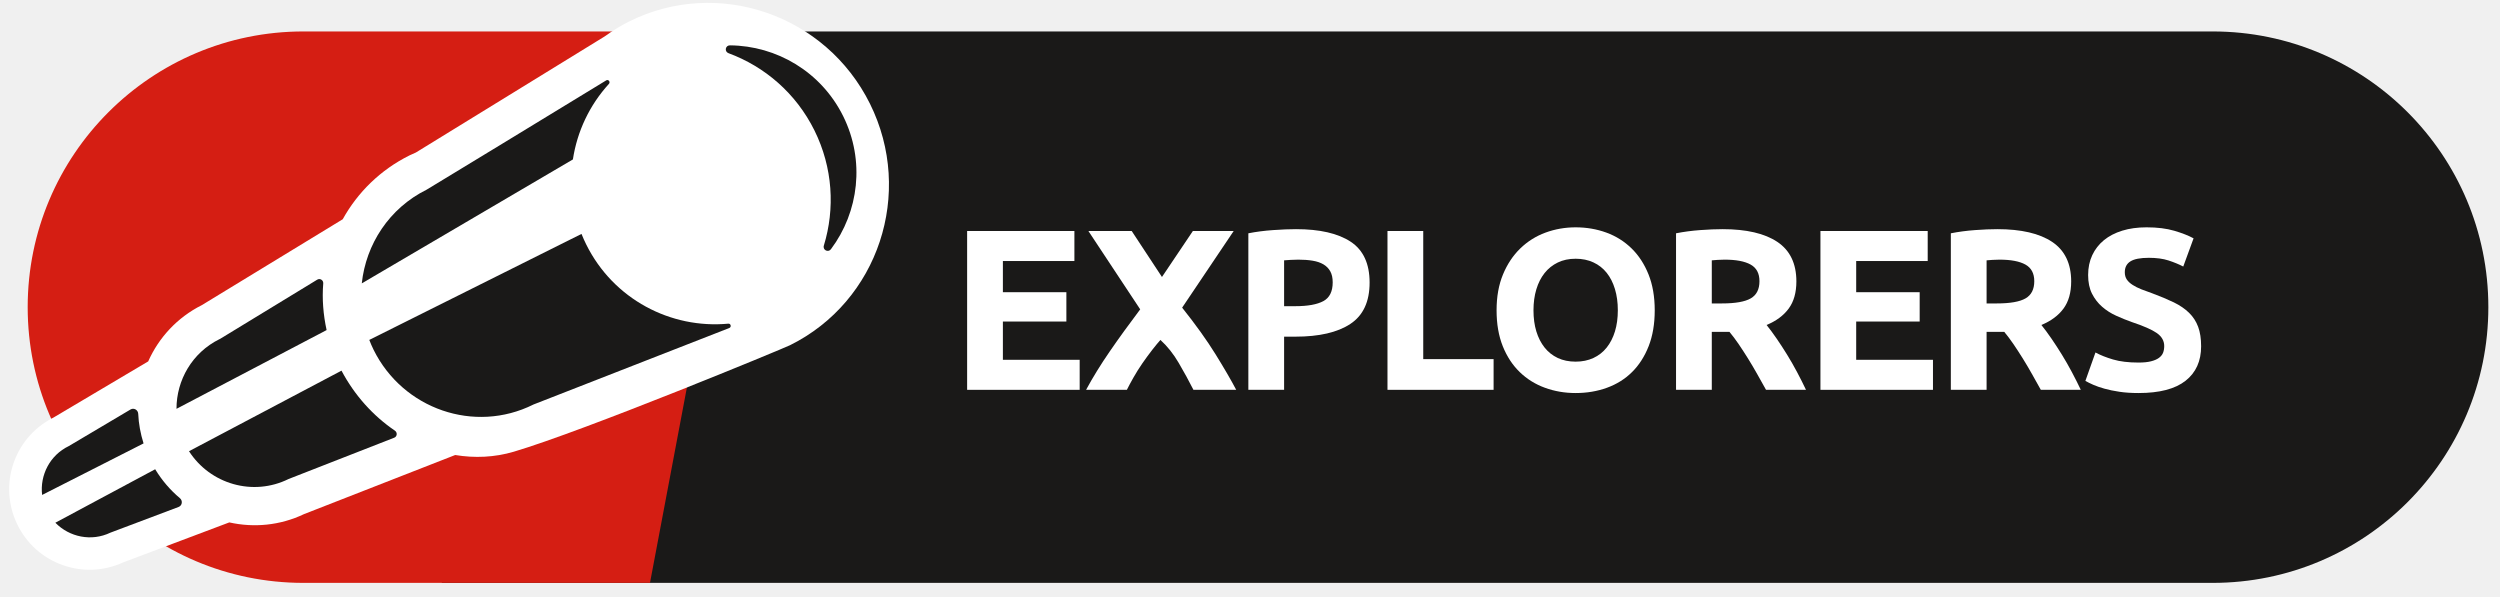
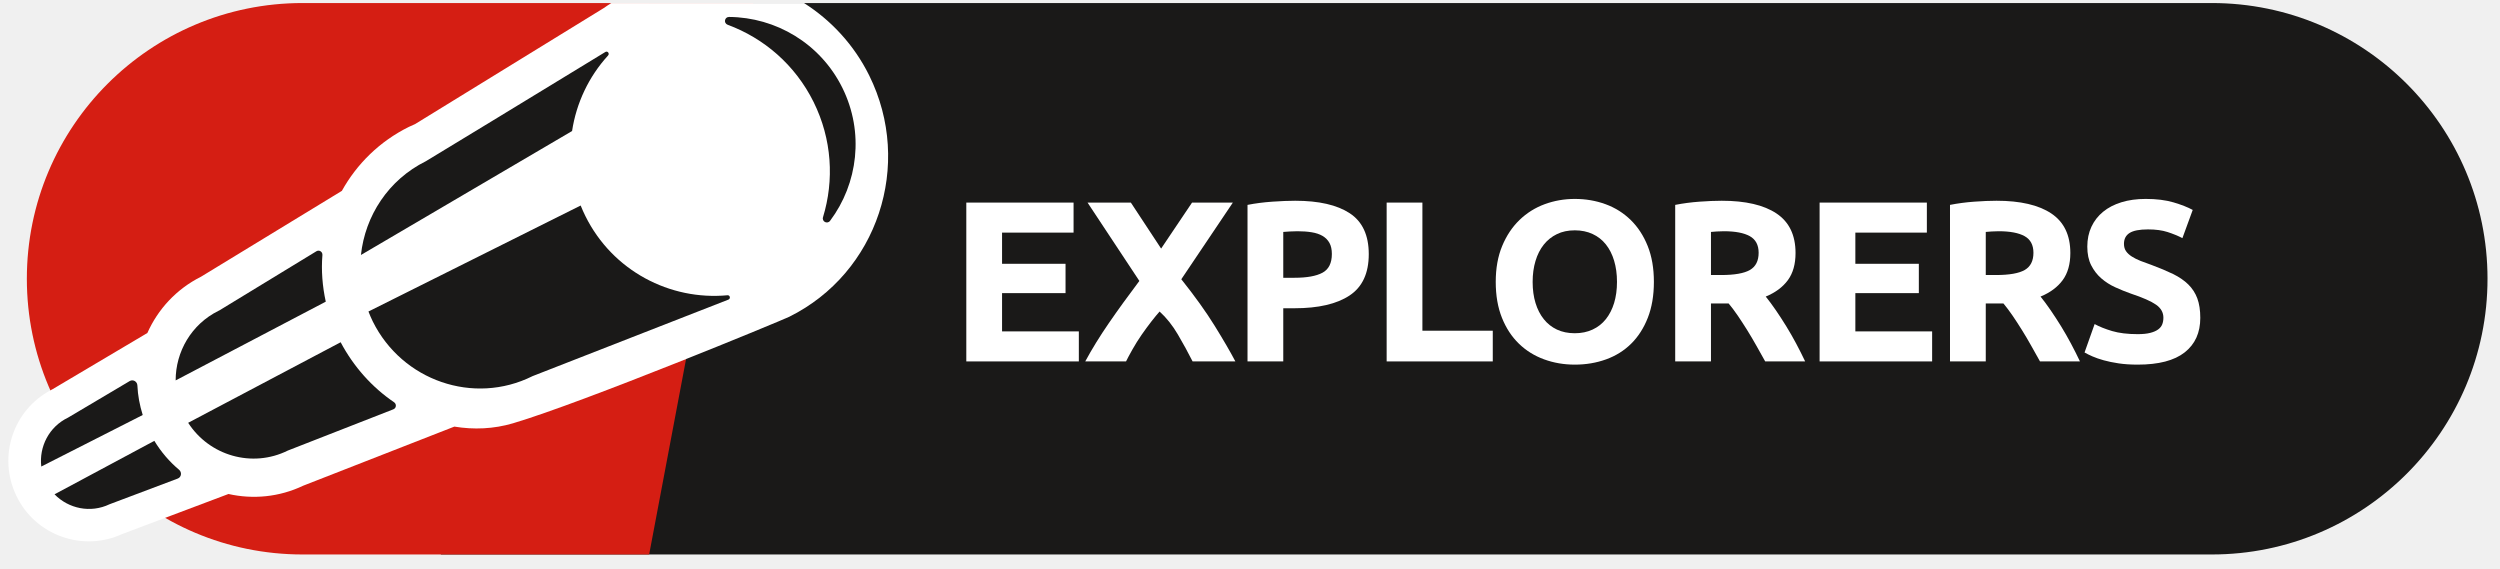
- <svg xmlns="http://www.w3.org/2000/svg" width="176px" height="42px" viewBox="0 0 176 42" version="1.1">
+ <svg xmlns="http://www.w3.org/2000/svg" width="176px" height="40px" viewBox="0 0 176 40" version="1.1">
  <defs />
  <g id="Page-1" stroke="none" stroke-width="1" fill="none" fill-rule="evenodd">
    <g id="Group">
-       <path d="M155.77,41.035 L31.09,41.035 L45.759,2.214 L155.77,2.214 C166.49,2.214 175.18,10.904 175.18,21.624 C175.18,32.344 166.49,41.035 155.77,41.035" id="Fill-84" fill="#1A1918" />
-       <path d="M45.759,41.035 L21.359,41.035 C10.639,41.035 1.949,32.344 1.949,21.624 C1.949,10.904 10.639,2.214 21.359,2.214 L53.093,2.214 L45.759,41.035" id="Fill-85" fill="#D51E13" />
-       <path d="M14.747,25.451 C14.728,25.46 4.841,31.489 4.841,31.489 C3.168,32.318 2.483,34.347 3.313,36.02 C4.142,37.693 6.17,38.377 7.843,37.548 L18.648,33.323 C20.808,32.253 21.685,29.623 20.608,27.449 C19.531,25.275 16.907,24.38 14.747,25.451" id="Fill-86" fill="#1A1918" />
-       <path d="M14.826,25.487 C14.806,25.497 4.845,31.403 4.845,31.403 C3.162,32.211 2.453,34.231 3.261,35.914 C4.069,37.598 6.089,38.307 7.773,37.499 L18.629,33.408 C20.802,32.364 21.712,29.745 20.662,27.558 C19.611,25.371 16.998,24.444 14.826,25.487" id="Fill-87" fill="#1A1918" />
-       <path d="M27.827,16.331 C27.472,16.508 27.144,16.716 26.835,16.944 L15.488,23.861 C15.473,23.868 15.458,23.872 15.444,23.88 C12.745,25.217 11.648,28.505 12.994,31.222 C14.341,33.94 17.621,35.058 20.32,33.72 L32.838,28.826 C33.173,28.723 33.504,28.6 33.827,28.439 C37.135,26.8 38.473,22.761 36.816,19.418 C35.159,16.074 31.135,14.692 27.827,16.331" id="Fill-88" fill="#1A1918" />
-       <path d="M45.517,3.915 C44.999,4.172 44.521,4.477 44.07,4.808 L30.509,13.146 C30.352,13.213 30.193,13.274 30.038,13.351 C25.904,15.399 24.231,20.448 26.302,24.628 C28.373,28.807 33.404,30.534 37.538,28.486 C37.541,28.484 37.543,28.482 37.546,28.481 L37.579,28.546 L52.996,22.444 C53.477,22.293 53.955,22.115 54.421,21.884 C59.316,19.459 61.291,13.47 58.832,8.508 C56.373,3.546 50.412,1.49 45.517,3.915" id="Fill-89" fill="#1A1918" />
-       <path d="M61.249,7.31 C58.134,1.024 50.539,-1.584 44.32,1.498 C43.73,1.791 43.156,2.14 42.568,2.565 L29.278,10.737 C29.131,10.798 28.985,10.862 28.841,10.934 C26.774,11.958 25.173,13.552 24.127,15.436 L14.209,21.481 C12.466,22.356 11.173,23.78 10.434,25.442 C8.964,26.314 6.834,27.576 3.743,29.409 L3.649,29.456 C0.963,30.885 -0.11,34.155 1.208,36.901 C1.863,38.263 3.008,39.288 4.434,39.789 C5.825,40.278 7.32,40.209 8.657,39.598 L16.143,36.777 C17.859,37.161 19.704,37.002 21.402,36.194 L32.045,32.033 C33.41,32.258 34.814,32.203 36.179,31.798 C41.172,30.314 55.102,24.558 55.619,24.302 C61.839,21.219 64.365,13.597 61.249,7.31" id="Fill-90" fill="#FFFFFF" />
-       <path d="M51.386,3.193 C51.062,3.191 50.982,3.632 51.287,3.744 C53.832,4.684 56.037,6.559 57.337,9.182 C58.636,11.805 58.793,14.694 57.999,17.289 C57.904,17.599 58.303,17.804 58.498,17.544 C60.462,14.921 60.914,11.316 59.36,8.179 C57.805,5.043 54.663,3.219 51.386,3.193" id="Fill-91" fill="#1A1918" />
-       <path d="M12.663,35.069 C11.988,34.505 11.4,33.82 10.924,33.035 L3.897,36.8 C4.883,37.81 6.43,38.143 7.773,37.499 L12.57,35.691 C12.834,35.591 12.879,35.25 12.663,35.069" id="Fill-92" fill="#1A1918" />
-       <path d="M10.106,31.216 C9.892,30.53 9.761,29.832 9.731,29.136 C9.719,28.858 9.427,28.686 9.188,28.828 C6.926,30.169 4.845,31.403 4.845,31.403 C3.509,32.045 2.802,33.45 2.965,34.844 L10.106,31.216" id="Fill-93" fill="#1A1918" />
-       <path d="M27.8,30.317 C26.26,29.272 24.955,27.82 24.041,26.094 L13.306,31.765 C14.798,34.082 17.809,34.965 20.32,33.72 L27.75,30.816 C27.965,30.732 27.991,30.447 27.8,30.317" id="Fill-94" fill="#1A1918" />
-       <path d="M22.993,23.237 C22.755,22.146 22.668,21.042 22.756,19.957 C22.775,19.724 22.532,19.567 22.332,19.689 L15.488,23.861 C15.473,23.868 15.458,23.872 15.444,23.88 C13.526,24.83 12.423,26.766 12.425,28.781 L22.993,23.237" id="Fill-95" fill="#1A1918" />
-       <path d="M40.332,11.224 C40.63,9.258 41.504,7.399 42.866,5.908 C42.992,5.77 42.834,5.562 42.675,5.66 C39.248,7.75 30.164,13.288 30.038,13.351 C27.395,14.661 25.764,17.198 25.469,19.95 L40.332,11.224" id="Fill-96" fill="#1A1918" />
-       <path d="M51.274,22.786 C47.228,23.166 43.182,21.07 41.27,17.211 C41.148,16.966 41.038,16.718 40.938,16.468 L25.998,23.93 C26.09,24.164 26.188,24.398 26.302,24.628 C28.373,28.807 33.407,30.542 37.538,28.486 C37.541,28.484 37.543,28.482 37.546,28.481 L51.341,23.092 C51.509,23.026 51.454,22.769 51.274,22.786" id="Fill-97" fill="#1A1918" />
-       <path d="M68.086,27.444 L68.086,16.262 L75.638,16.262 L75.638,18.376 L70.603,18.376 L70.603,20.571 L75.073,20.571 L75.073,22.636 L70.603,22.636 L70.603,25.33 L76.009,25.33 L76.009,27.444 L68.086,27.444" id="Fill-98" fill="#FFFFFF" />
-       <path d="M84.018,27.444 C83.703,26.822 83.358,26.191 82.984,25.553 C82.61,24.913 82.18,24.373 81.694,23.932 C81.544,24.098 81.353,24.33 81.122,24.625 C80.891,24.922 80.661,25.236 80.43,25.568 C80.199,25.901 79.983,26.247 79.781,26.603 C79.58,26.961 79.43,27.242 79.332,27.444 L76.46,27.444 C76.931,26.572 77.486,25.67 78.127,24.74 C78.767,23.81 79.482,22.823 80.27,21.778 L76.622,16.262 L79.671,16.262 L81.802,19.5 L83.979,16.262 L86.852,16.262 L83.223,21.659 C84.174,22.852 84.958,23.945 85.573,24.938 C86.188,25.932 86.674,26.767 87.029,27.444 L84.018,27.444" id="Fill-99" fill="#FFFFFF" />
-       <path d="M91.24,16.133 C92.908,16.133 94.188,16.427 95.081,17.013 C95.974,17.599 96.42,18.559 96.42,19.893 C96.42,21.238 95.968,22.208 95.064,22.805 C94.161,23.402 92.87,23.701 91.192,23.701 L90.401,23.701 L90.401,27.444 L87.884,27.444 L87.884,16.424 C88.433,16.316 89.014,16.241 89.627,16.198 C90.24,16.155 90.778,16.133 91.24,16.133 L91.24,16.133 Z M91.402,18.279 C91.219,18.279 91.039,18.285 90.861,18.296 C90.684,18.306 90.531,18.317 90.401,18.328 L90.401,21.555 L91.192,21.555 C92.063,21.555 92.719,21.437 93.161,21.2 C93.602,20.964 93.822,20.522 93.822,19.877 C93.822,19.565 93.766,19.307 93.652,19.102 C93.539,18.898 93.378,18.734 93.168,18.61 C92.959,18.487 92.703,18.401 92.402,18.352 C92.101,18.303 91.767,18.279 91.402,18.279 L91.402,18.279 Z" id="Fill-100" fill="#FFFFFF" />
-       <path d="M105.149,25.282 L105.149,27.444 L97.679,27.444 L97.679,16.262 L100.196,16.262 L100.196,25.282 L105.149,25.282" id="Fill-101" fill="#FFFFFF" />
-       <path d="M116.493,21.845 C116.493,22.803 116.35,23.645 116.065,24.371 C115.78,25.097 115.39,25.704 114.895,26.194 C114.4,26.684 113.811,27.052 113.128,27.299 C112.445,27.547 111.711,27.67 110.926,27.67 C110.162,27.67 109.441,27.547 108.764,27.299 C108.086,27.052 107.494,26.684 106.989,26.194 C106.483,25.704 106.085,25.097 105.794,24.371 C105.504,23.645 105.359,22.803 105.359,21.845 C105.359,20.888 105.509,20.046 105.811,19.32 C106.112,18.594 106.518,17.984 107.029,17.489 C107.54,16.994 108.131,16.623 108.804,16.375 C109.476,16.128 110.184,16.004 110.926,16.004 C111.69,16.004 112.41,16.128 113.088,16.375 C113.766,16.623 114.357,16.994 114.863,17.489 C115.369,17.984 115.766,18.594 116.057,19.32 C116.347,20.046 116.493,20.888 116.493,21.845 L116.493,21.845 Z M107.957,21.845 C107.957,22.394 108.024,22.889 108.158,23.33 C108.293,23.771 108.487,24.15 108.739,24.467 C108.992,24.785 109.301,25.029 109.667,25.202 C110.033,25.374 110.452,25.46 110.926,25.46 C111.388,25.46 111.805,25.374 112.176,25.202 C112.548,25.029 112.859,24.785 113.112,24.467 C113.365,24.15 113.558,23.771 113.693,23.33 C113.827,22.889 113.895,22.394 113.895,21.845 C113.895,21.297 113.827,20.799 113.693,20.353 C113.558,19.906 113.365,19.524 113.112,19.207 C112.859,18.89 112.548,18.645 112.176,18.473 C111.805,18.301 111.388,18.215 110.926,18.215 C110.452,18.215 110.033,18.303 109.667,18.481 C109.301,18.659 108.992,18.906 108.739,19.223 C108.487,19.541 108.293,19.923 108.158,20.369 C108.024,20.815 107.957,21.308 107.957,21.845 L107.957,21.845 Z" id="Fill-102" fill="#FFFFFF" />
-       <path d="M121.269,16.133 C122.947,16.133 124.232,16.432 125.125,17.029 C126.018,17.626 126.465,18.554 126.465,19.812 C126.465,20.598 126.284,21.235 125.924,21.724 C125.563,22.214 125.045,22.598 124.367,22.878 C124.593,23.158 124.829,23.478 125.076,23.838 C125.324,24.199 125.569,24.575 125.811,24.968 C126.053,25.361 126.287,25.769 126.513,26.194 C126.739,26.619 126.949,27.036 127.142,27.444 L124.328,27.444 C124.123,27.079 123.915,26.708 123.705,26.331 C123.494,25.955 123.278,25.589 123.057,25.234 C122.835,24.879 122.617,24.543 122.401,24.225 C122.185,23.909 121.969,23.621 121.753,23.362 L120.51,23.362 L120.51,27.444 L117.993,27.444 L117.993,16.424 C118.542,16.316 119.109,16.241 119.696,16.198 C120.281,16.155 120.806,16.133 121.269,16.133 L121.269,16.133 Z M121.414,18.279 C121.231,18.279 121.067,18.285 120.922,18.296 C120.777,18.306 120.64,18.317 120.51,18.328 L120.51,21.362 L121.221,21.362 C122.167,21.362 122.844,21.243 123.253,21.006 C123.662,20.77 123.866,20.367 123.866,19.796 C123.866,19.247 123.66,18.858 123.245,18.626 C122.831,18.395 122.221,18.279 121.414,18.279 L121.414,18.279 Z" id="Fill-103" fill="#FFFFFF" />
-       <path d="M128.159,27.444 L128.159,16.262 L135.71,16.262 L135.71,18.376 L130.676,18.376 L130.676,20.571 L135.145,20.571 L135.145,22.636 L130.676,22.636 L130.676,25.33 L136.081,25.33 L136.081,27.444 L128.159,27.444" id="Fill-104" fill="#FFFFFF" />
-       <path d="M140.615,16.133 C142.293,16.133 143.578,16.432 144.471,17.029 C145.364,17.626 145.811,18.554 145.811,19.812 C145.811,20.598 145.63,21.235 145.27,21.724 C144.91,22.214 144.391,22.598 143.713,22.878 C143.939,23.158 144.175,23.478 144.423,23.838 C144.67,24.199 144.915,24.575 145.157,24.968 C145.399,25.361 145.633,25.769 145.859,26.194 C146.085,26.619 146.295,27.036 146.488,27.444 L143.674,27.444 C143.469,27.079 143.261,26.708 143.051,26.331 C142.84,25.955 142.624,25.589 142.403,25.234 C142.181,24.879 141.963,24.543 141.747,24.225 C141.531,23.909 141.315,23.621 141.099,23.362 L139.856,23.362 L139.856,27.444 L137.339,27.444 L137.339,16.424 C137.888,16.316 138.455,16.241 139.042,16.198 C139.628,16.155 140.152,16.133 140.615,16.133 L140.615,16.133 Z M140.76,18.279 C140.577,18.279 140.413,18.285 140.268,18.296 C140.123,18.306 139.986,18.317 139.856,18.328 L139.856,21.362 L140.567,21.362 C141.513,21.362 142.19,21.243 142.599,21.006 C143.008,20.77 143.213,20.367 143.213,19.796 C143.213,19.247 143.006,18.858 142.591,18.626 C142.177,18.395 141.567,18.279 140.76,18.279 L140.76,18.279 Z" id="Fill-105" fill="#FFFFFF" />
-       <path d="M150.554,25.524 C150.909,25.524 151.202,25.495 151.433,25.435 C151.665,25.377 151.85,25.296 151.99,25.194 C152.13,25.091 152.227,24.97 152.281,24.831 C152.335,24.691 152.361,24.535 152.361,24.363 C152.361,23.997 152.189,23.693 151.845,23.451 C151.5,23.209 150.909,22.948 150.07,22.669 C149.705,22.539 149.338,22.392 148.973,22.224 C148.607,22.058 148.279,21.848 147.989,21.595 C147.698,21.343 147.461,21.036 147.278,20.676 C147.096,20.316 147.004,19.877 147.004,19.36 C147.004,18.844 147.101,18.379 147.295,17.965 C147.488,17.551 147.763,17.198 148.117,16.908 C148.473,16.617 148.903,16.394 149.409,16.238 C149.914,16.082 150.484,16.004 151.119,16.004 C151.872,16.004 152.523,16.085 153.071,16.246 C153.62,16.408 154.072,16.585 154.427,16.779 L153.701,18.764 C153.388,18.602 153.042,18.46 152.66,18.336 C152.278,18.212 151.818,18.15 151.28,18.15 C150.678,18.15 150.245,18.234 149.982,18.401 C149.717,18.567 149.586,18.823 149.586,19.167 C149.586,19.371 149.634,19.543 149.731,19.683 C149.828,19.823 149.965,19.95 150.143,20.062 C150.32,20.175 150.525,20.278 150.756,20.369 C150.987,20.461 151.242,20.555 151.522,20.651 C152.103,20.867 152.609,21.079 153.039,21.288 C153.469,21.498 153.827,21.744 154.112,22.023 C154.397,22.302 154.609,22.631 154.749,23.007 C154.889,23.384 154.959,23.841 154.959,24.379 C154.959,25.422 154.594,26.232 153.862,26.807 C153.13,27.383 152.028,27.67 150.554,27.67 C150.059,27.67 149.613,27.641 149.215,27.582 C148.817,27.522 148.465,27.45 148.158,27.364 C147.851,27.278 147.588,27.187 147.367,27.09 C147.146,26.993 146.961,26.901 146.811,26.815 L147.521,24.814 C147.854,24.997 148.266,25.161 148.755,25.307 C149.244,25.452 149.844,25.524 150.554,25.524" id="Fill-106" fill="#FFFFFF" />
+       <path d="M155.711,39.035 L31.031,39.035 L45.7,0.214 L155.711,0.214 C166.431,0.214 175.121,8.904 175.121,19.624 C175.121,30.344 166.431,39.035 155.711,39.035" id="Fill-118" fill="#1A1918" />
+       <path d="M45.7,39.035 L21.3,39.035 C10.58,39.035 1.89,30.344 1.89,19.624 C1.89,8.904 10.58,0.214 21.3,0.214 L53.034,0.214 L45.7,39.035" id="Fill-119" fill="#D51E13" />
+       <path d="M68.028,25.444 L68.028,14.262 L75.579,14.262 L75.579,16.376 L70.545,16.376 L70.545,18.571 L75.014,18.571 L75.014,20.636 L70.545,20.636 L70.545,23.33 L75.95,23.33 L75.95,25.444 L68.028,25.444" id="Fill-120" fill="#FFFFFF" />
+       <path d="M83.959,25.444 C83.644,24.822 83.3,24.191 82.925,23.553 C82.551,22.913 82.121,22.373 81.636,21.932 C81.485,22.098 81.294,22.33 81.063,22.625 C80.833,22.922 80.602,23.236 80.371,23.568 C80.14,23.901 79.924,24.247 79.723,24.603 C79.521,24.961 79.372,25.242 79.273,25.444 L76.401,25.444 C76.872,24.572 77.427,23.67 78.068,22.74 C78.708,21.81 79.423,20.823 80.211,19.778 L76.563,14.262 L79.612,14.262 L81.743,17.5 L83.92,14.262 L86.793,14.262 L83.164,19.659 C84.115,20.852 84.899,21.945 85.514,22.938 C86.129,23.932 86.615,24.767 86.97,25.444 L83.959,25.444" id="Fill-121" fill="#FFFFFF" />
+       <path d="M91.181,14.133 C92.849,14.133 94.129,14.427 95.022,15.013 C95.915,15.599 96.361,16.559 96.361,17.893 C96.361,19.238 95.909,20.208 95.006,20.805 C94.102,21.402 92.811,21.701 91.133,21.701 L90.342,21.701 L90.342,25.444 L87.825,25.444 L87.825,14.424 C88.374,14.316 88.955,14.241 89.568,14.198 C90.181,14.155 90.719,14.133 91.181,14.133 L91.181,14.133 Z M91.343,16.279 C91.16,16.279 90.98,16.285 90.803,16.296 C90.625,16.306 90.472,16.317 90.342,16.328 L90.342,19.555 L91.133,19.555 C92.005,19.555 92.661,19.437 93.102,19.2 C93.543,18.964 93.763,18.522 93.763,17.877 C93.763,17.565 93.707,17.307 93.594,17.102 C93.481,16.898 93.32,16.734 93.11,16.61 C92.9,16.487 92.644,16.401 92.343,16.352 C92.042,16.303 91.709,16.279 91.343,16.279 L91.343,16.279 Z" id="Fill-122" fill="#FFFFFF" />
+       <path d="M105.091,23.282 L105.091,25.444 L97.62,25.444 L97.62,14.262 L100.137,14.262 L100.137,23.282 L105.091,23.282" id="Fill-123" fill="#FFFFFF" />
+       <path d="M116.434,19.845 C116.434,20.803 116.291,21.645 116.006,22.371 C115.721,23.097 115.331,23.704 114.836,24.194 C114.341,24.684 113.753,25.052 113.07,25.299 C112.386,25.547 111.652,25.67 110.867,25.67 C110.103,25.67 109.382,25.547 108.705,25.299 C108.027,25.052 107.435,24.684 106.93,24.194 C106.424,23.704 106.026,23.097 105.736,22.371 C105.445,21.645 105.3,20.803 105.3,19.845 C105.3,18.888 105.45,18.046 105.752,17.32 C106.053,16.594 106.459,15.984 106.97,15.489 C107.481,14.994 108.073,14.623 108.745,14.375 C109.417,14.128 110.125,14.004 110.867,14.004 C111.631,14.004 112.351,14.128 113.029,14.375 C113.707,14.623 114.298,14.994 114.804,15.489 C115.31,15.984 115.708,16.594 115.998,17.32 C116.289,18.046 116.434,18.888 116.434,19.845 L116.434,19.845 Z M107.898,19.845 C107.898,20.394 107.965,20.889 108.1,21.33 C108.234,21.771 108.428,22.15 108.681,22.467 C108.933,22.785 109.243,23.029 109.609,23.202 C109.974,23.374 110.393,23.46 110.867,23.46 C111.329,23.46 111.746,23.374 112.117,23.202 C112.489,23.029 112.801,22.785 113.053,22.467 C113.306,22.15 113.499,21.771 113.634,21.33 C113.768,20.889 113.836,20.394 113.836,19.845 C113.836,19.297 113.768,18.799 113.634,18.353 C113.499,17.906 113.306,17.524 113.053,17.207 C112.801,16.89 112.489,16.645 112.117,16.473 C111.746,16.301 111.329,16.215 110.867,16.215 C110.393,16.215 109.974,16.303 109.609,16.481 C109.243,16.659 108.933,16.906 108.681,17.223 C108.428,17.541 108.234,17.923 108.1,18.369 C107.965,18.815 107.898,19.308 107.898,19.845 L107.898,19.845 Z" id="Fill-124" fill="#FFFFFF" />
+       <path d="M121.21,14.133 C122.888,14.133 124.173,14.432 125.066,15.029 C125.959,15.626 126.406,16.554 126.406,17.812 C126.406,18.598 126.225,19.235 125.865,19.724 C125.505,20.214 124.986,20.598 124.308,20.878 C124.534,21.158 124.771,21.478 125.018,21.838 C125.265,22.199 125.51,22.575 125.752,22.968 C125.994,23.361 126.228,23.769 126.454,24.194 C126.68,24.619 126.89,25.036 127.083,25.444 L124.27,25.444 C124.064,25.079 123.856,24.708 123.646,24.331 C123.435,23.955 123.219,23.589 122.998,23.234 C122.776,22.879 122.558,22.543 122.342,22.225 C122.126,21.909 121.91,21.621 121.694,21.362 L120.452,21.362 L120.452,25.444 L117.934,25.444 L117.934,14.424 C118.483,14.316 119.05,14.241 119.637,14.198 C120.223,14.155 120.747,14.133 121.21,14.133 L121.21,14.133 Z M121.355,16.279 C121.172,16.279 121.008,16.285 120.863,16.296 C120.718,16.306 120.581,16.317 120.452,16.328 L120.452,19.362 L121.162,19.362 C122.108,19.362 122.785,19.243 123.194,19.006 C123.603,18.77 123.808,18.367 123.808,17.796 C123.808,17.247 123.601,16.858 123.186,16.626 C122.772,16.395 122.162,16.279 121.355,16.279 L121.355,16.279 Z" id="Fill-125" fill="#FFFFFF" />
+       <path d="M128.1,25.444 L128.1,14.262 L135.651,14.262 L135.651,16.376 L130.617,16.376 L130.617,18.571 L135.086,18.571 L135.086,20.636 L130.617,20.636 L130.617,23.33 L136.022,23.33 L136.022,25.444 L128.1,25.444" id="Fill-126" fill="#FFFFFF" />
+       <path d="M140.556,14.133 C142.234,14.133 143.519,14.432 144.413,15.029 C145.305,15.626 145.752,16.554 145.752,17.812 C145.752,18.598 145.571,19.235 145.211,19.724 C144.851,20.214 144.332,20.598 143.654,20.878 C143.88,21.158 144.117,21.478 144.364,21.838 C144.611,22.199 144.856,22.575 145.099,22.968 C145.34,23.361 145.574,23.769 145.8,24.194 C146.026,24.619 146.236,25.036 146.429,25.444 L143.616,25.444 C143.41,25.079 143.203,24.708 142.992,24.331 C142.782,23.955 142.566,23.589 142.344,23.234 C142.123,22.879 141.904,22.543 141.688,22.225 C141.472,21.909 141.256,21.621 141.04,21.362 L139.798,21.362 L139.798,25.444 L137.28,25.444 L137.28,14.424 C137.829,14.316 138.397,14.241 138.983,14.198 C139.569,14.155 140.094,14.133 140.556,14.133 L140.556,14.133 Z M140.701,16.279 C140.518,16.279 140.354,16.285 140.209,16.296 C140.064,16.306 139.927,16.317 139.798,16.328 L139.798,19.362 L140.508,19.362 C141.454,19.362 142.132,19.243 142.541,19.006 C142.949,18.77 143.154,18.367 143.154,17.796 C143.154,17.247 142.947,16.858 142.533,16.626 C142.118,16.395 141.508,16.279 140.701,16.279 L140.701,16.279 Z" id="Fill-127" fill="#FFFFFF" />
+       <path d="M150.495,23.524 C150.85,23.524 151.143,23.495 151.375,23.435 C151.606,23.377 151.791,23.296 151.932,23.194 C152.072,23.091 152.168,22.97 152.222,22.831 C152.276,22.691 152.303,22.535 152.303,22.363 C152.303,21.997 152.131,21.693 151.786,21.451 C151.442,21.209 150.85,20.948 150.011,20.669 C149.646,20.539 149.28,20.392 148.914,20.224 C148.548,20.058 148.22,19.848 147.93,19.595 C147.639,19.343 147.403,19.036 147.22,18.676 C147.037,18.316 146.946,17.877 146.946,17.36 C146.946,16.844 147.043,16.379 147.236,15.965 C147.43,15.551 147.704,15.198 148.059,14.908 C148.414,14.617 148.844,14.394 149.35,14.238 C149.855,14.082 150.425,14.004 151.06,14.004 C151.813,14.004 152.464,14.085 153.012,14.246 C153.561,14.408 154.013,14.585 154.368,14.779 L153.642,16.764 C153.33,16.602 152.983,16.46 152.601,16.336 C152.219,16.212 151.76,16.15 151.221,16.15 C150.619,16.15 150.186,16.234 149.923,16.401 C149.659,16.567 149.527,16.823 149.527,17.167 C149.527,17.371 149.576,17.543 149.673,17.683 C149.769,17.823 149.906,17.95 150.084,18.062 C150.262,18.175 150.466,18.278 150.697,18.369 C150.928,18.461 151.184,18.555 151.464,18.651 C152.045,18.867 152.55,19.079 152.98,19.288 C153.41,19.498 153.769,19.744 154.053,20.023 C154.338,20.302 154.551,20.631 154.691,21.007 C154.83,21.384 154.9,21.841 154.9,22.379 C154.9,23.422 154.535,24.232 153.803,24.807 C153.072,25.383 151.969,25.67 150.495,25.67 C150,25.67 149.554,25.641 149.156,25.582 C148.758,25.522 148.406,25.45 148.1,25.364 C147.793,25.278 147.529,25.187 147.309,25.09 C147.088,24.993 146.902,24.901 146.752,24.815 L147.462,22.814 C147.795,22.997 148.207,23.161 148.696,23.307 C149.186,23.452 149.786,23.524 150.495,23.524" id="Fill-128" fill="#FFFFFF" />
+       <path d="M56.602,0.214 L43.036,0.214 C42.861,0.328 42.686,0.437 42.509,0.565 L29.219,8.737 C29.072,8.798 28.926,8.862 28.782,8.934 C26.715,9.958 25.115,11.552 24.068,13.436 L14.151,19.481 C12.407,20.356 11.114,21.78 10.375,23.442 C8.905,24.314 6.776,25.576 3.684,27.409 L3.591,27.456 C0.904,28.885 -0.168,32.155 1.15,34.901 C1.804,36.263 2.949,37.288 4.375,37.789 C5.766,38.278 7.261,38.209 8.598,37.598 L16.084,34.777 C17.8,35.161 19.645,35.002 21.343,34.194 L31.986,30.033 C33.351,30.258 34.755,30.203 36.121,29.798 C41.114,28.314 55.043,22.558 55.561,22.302 C61.78,19.219 64.306,11.597 61.191,5.31 C60.116,3.142 58.502,1.424 56.602,0.214" id="Fill-129" fill="#FFFFFF" />
+       <path d="M51.328,1.193 C51.003,1.191 50.924,1.632 51.229,1.744 C53.773,2.684 55.978,4.559 57.278,7.182 C58.577,9.805 58.734,12.694 57.94,15.289 C57.845,15.599 58.244,15.804 58.439,15.544 C60.403,12.921 60.855,9.316 59.301,6.179 C57.747,3.043 54.604,1.219 51.328,1.193" id="Fill-130" fill="#1A1918" />
+       <path d="M12.604,33.069 C11.929,32.505 11.341,31.82 10.865,31.035 L3.839,34.8 C4.824,35.81 6.371,36.143 7.714,35.499 L12.511,33.691 C12.775,33.591 12.82,33.25 12.604,33.069" id="Fill-131" fill="#1A1918" />
+       <path d="M10.047,29.216 C9.833,28.53 9.702,27.832 9.672,27.136 C9.66,26.858 9.369,26.686 9.129,26.828 C6.868,28.169 4.786,29.403 4.786,29.403 C3.45,30.045 2.743,31.45 2.906,32.844 L10.047,29.216" id="Fill-132" fill="#1A1918" />
+       <path d="M27.741,28.317 C26.201,27.272 24.896,25.82 23.982,24.094 L13.247,29.765 C14.739,32.082 17.751,32.965 20.262,31.72 L27.691,28.816 C27.906,28.732 27.932,28.447 27.741,28.317" id="Fill-133" fill="#1A1918" />
+       <path d="M22.934,21.237 C22.696,20.146 22.609,19.042 22.698,17.957 C22.717,17.724 22.473,17.567 22.274,17.689 L15.429,21.861 C15.415,21.868 15.4,21.872 15.385,21.88 C13.467,22.83 12.364,24.766 12.366,26.781 L22.934,21.237" id="Fill-134" fill="#1A1918" />
+       <path d="M40.274,9.224 C40.572,7.258 41.446,5.399 42.807,3.908 C42.933,3.77 42.775,3.562 42.616,3.66 C39.189,5.75 30.105,11.288 29.979,11.351 C27.336,12.661 25.705,15.198 25.41,17.95 L40.274,9.224" id="Fill-135" fill="#1A1918" />
+       <path d="M51.215,20.786 C47.169,21.166 43.123,19.07 41.211,15.211 C41.089,14.966 40.979,14.718 40.879,14.468 L25.939,21.93 C26.031,22.164 26.129,22.398 26.243,22.628 C28.314,26.807 33.348,28.542 37.479,26.486 C37.482,26.484 37.485,26.482 37.487,26.481 L51.282,21.092 C51.45,21.026 51.395,20.769 51.215,20.786" id="Fill-136" fill="#1A1918" />
    </g>
  </g>
</svg>
